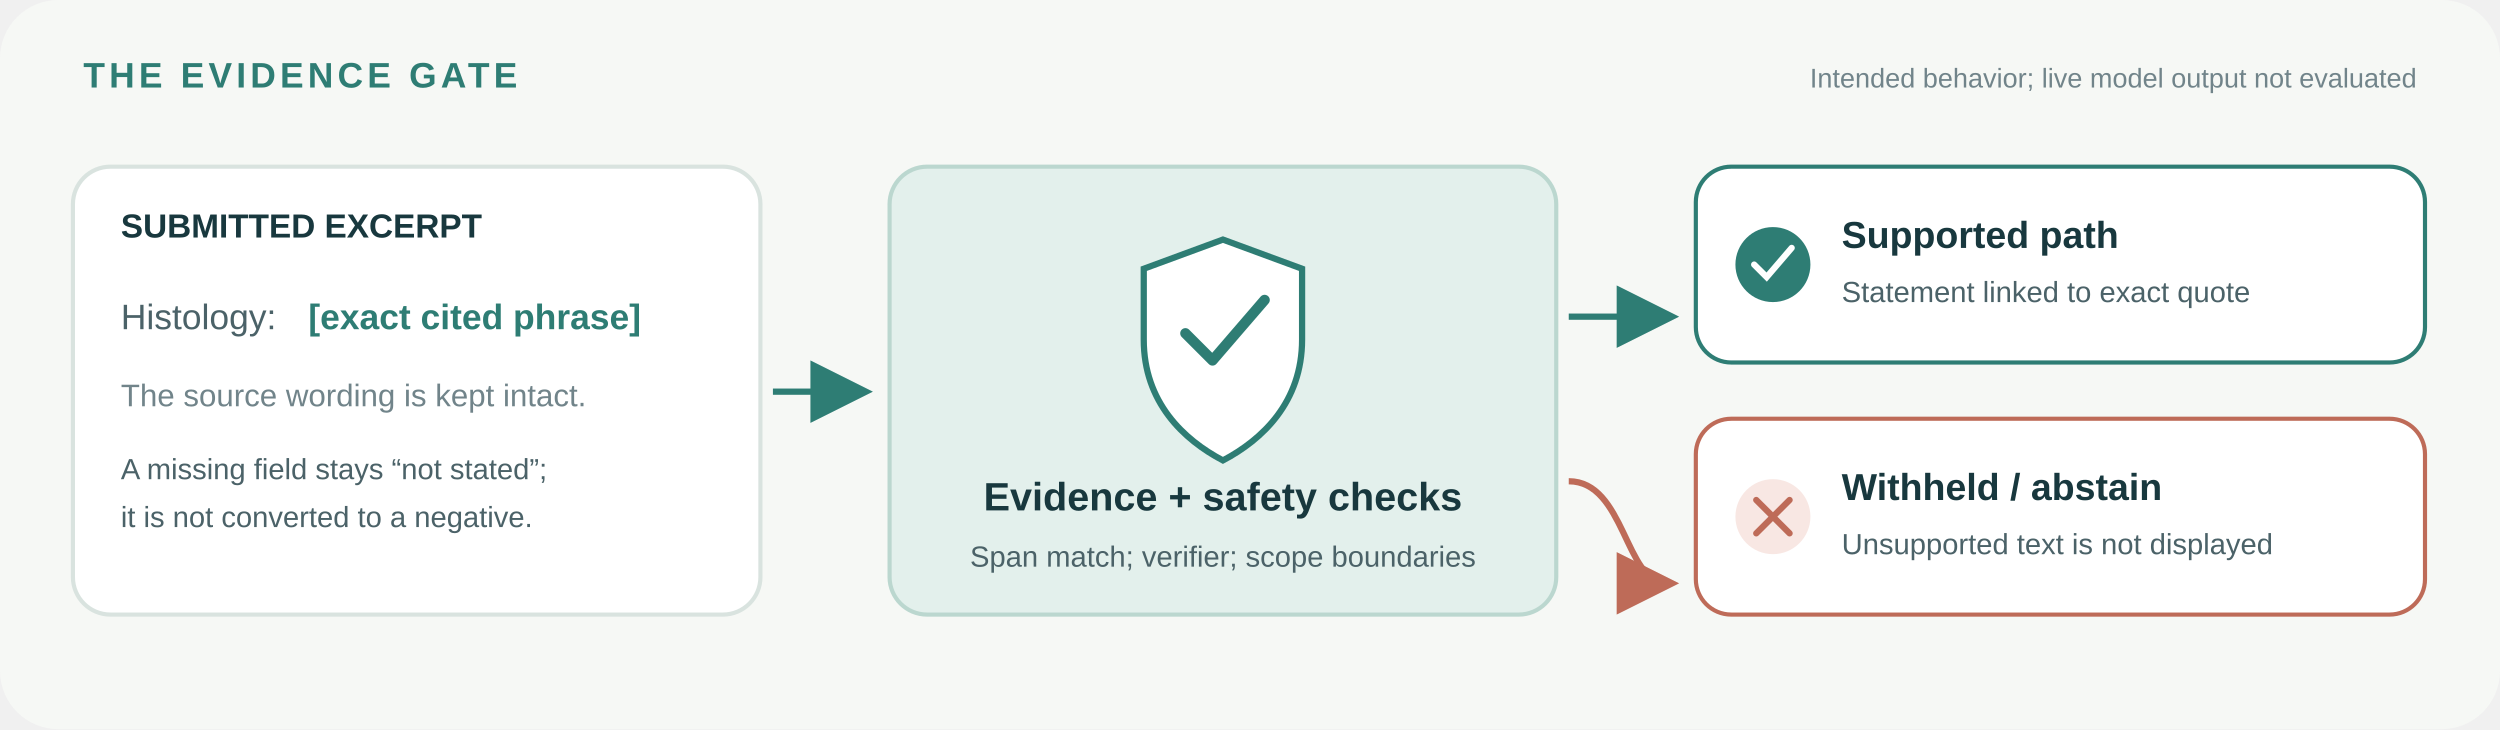
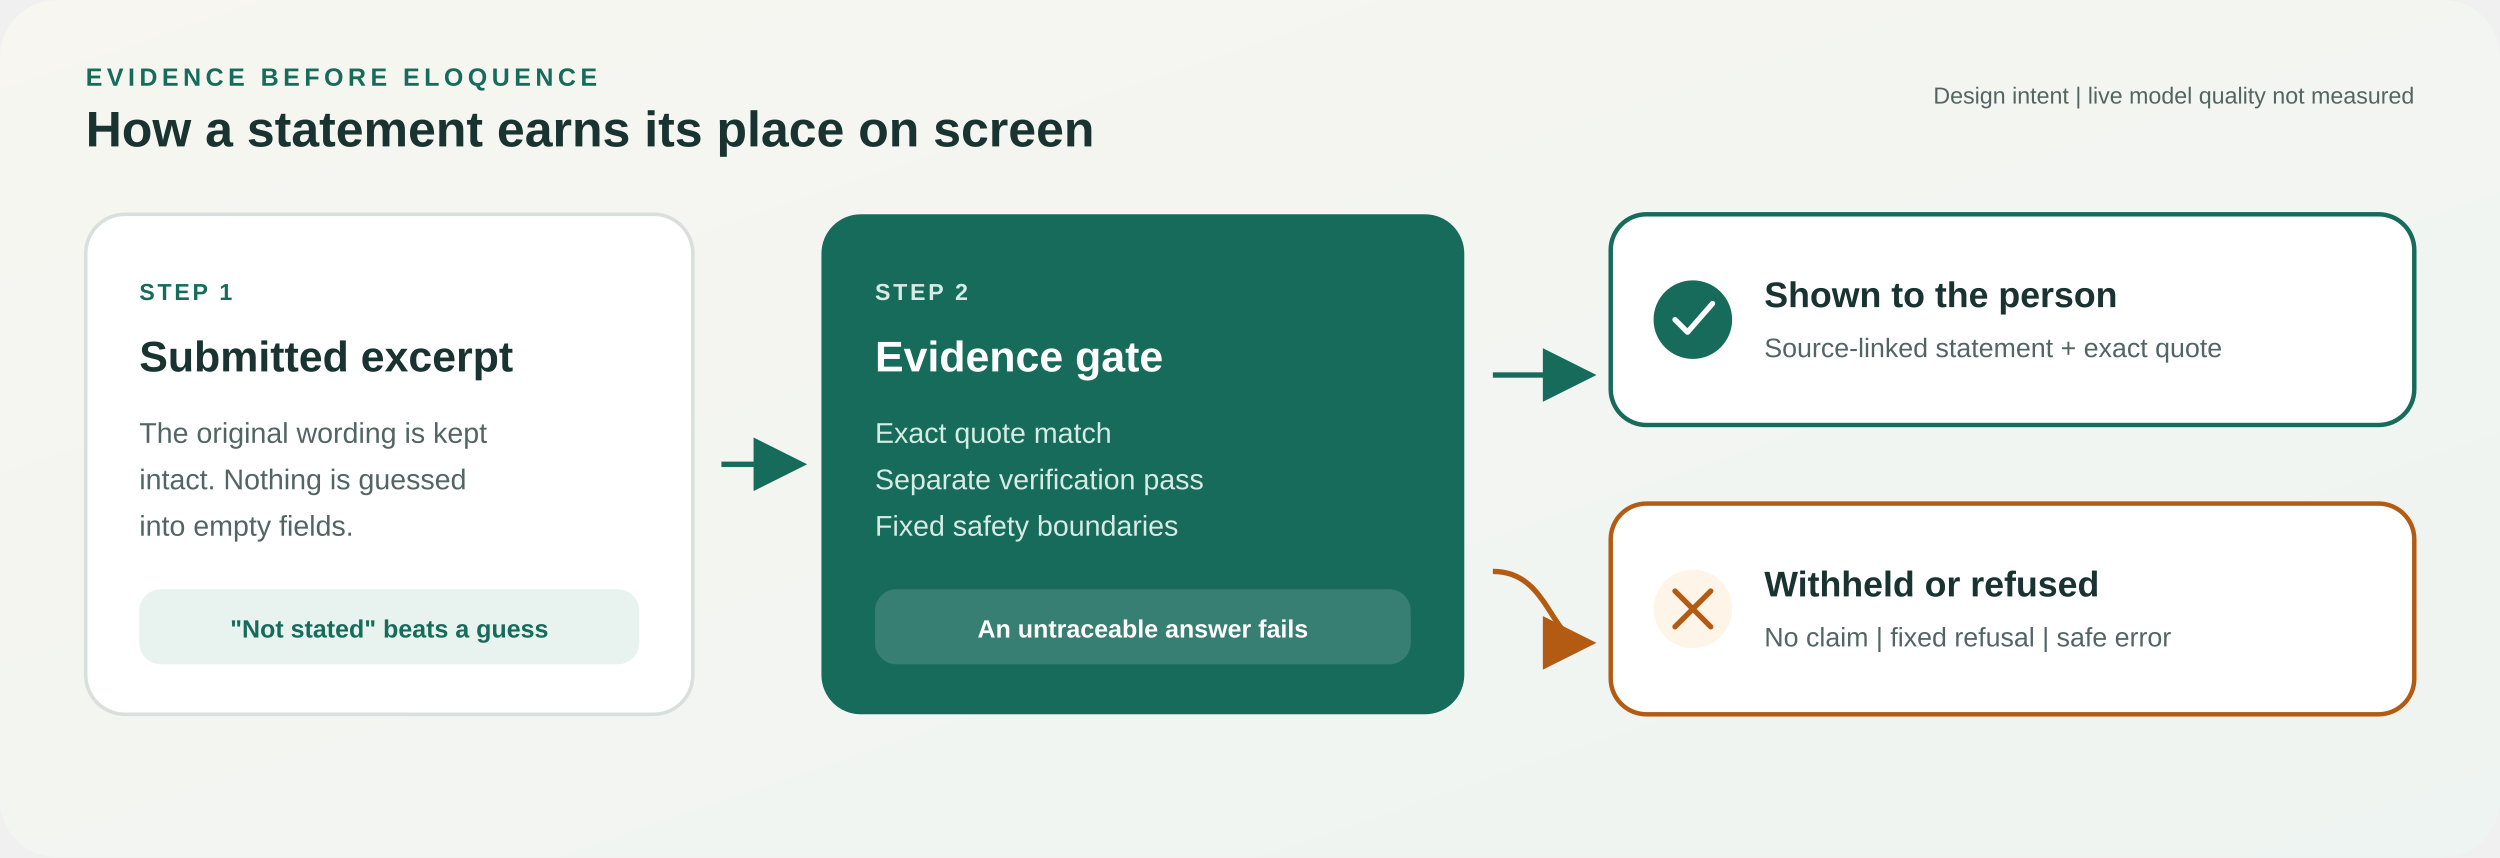
- <svg xmlns="http://www.w3.org/2000/svg" width="1200" height="350" viewBox="0 0 1200 350">
+ <svg xmlns="http://www.w3.org/2000/svg" width="1400" height="480" viewBox="0 0 1400 480">
  <defs>
-     <marker id="arrow3" markerWidth="10" markerHeight="10" refX="8" refY="5" orient="auto">
-       <path d="M0,0 L10,5 L0,10 z" fill="#2E7D74" />
+     <marker id="a1" markerWidth="10" markerHeight="10" refX="8" refY="5" orient="auto">
+       <path d="M0,0 L10,5 L0,10 z" fill="#176b5b" />
    </marker>
-     <marker id="arrow4" markerWidth="10" markerHeight="10" refX="8" refY="5" orient="auto">
-       <path d="M0,0 L10,5 L0,10 z" fill="#BE6B58" />
+     <marker id="a2" markerWidth="10" markerHeight="10" refX="8" refY="5" orient="auto">
+       <path d="M0,0 L10,5 L0,10 z" fill="#b45b13" />
    </marker>
+     <linearGradient id="g" x1="0" y1="0" x2="1" y2="1">
+       <stop offset="0%" stop-color="#f7f6f1" />
+       <stop offset="100%" stop-color="#eef4f1" />
+     </linearGradient>
  </defs>
-   <rect width="1200" height="350" rx="28" fill="#F6F8F5" />
-   <text x="40" y="42" font-family="Arial,sans-serif" font-size="17" font-weight="700" letter-spacing="2" fill="#2E7D74">THE EVIDENCE GATE</text>
-   <text x="1160" y="42" text-anchor="end" font-family="Arial,sans-serif" font-size="13" fill="#71848A">Intended behavior; live model output not evaluated</text>
-   <g font-family="Arial,sans-serif">
-     <rect x="35" y="80" width="330" height="215" rx="18" fill="#FFFFFF" stroke="#D9E3DF" stroke-width="2" />
-     <text x="58" y="114" font-size="16" font-weight="700" fill="#18383E">SUBMITTED EXCERPT</text>
-     <text x="58" y="158" font-size="17" fill="#4B6268">Histology: </text>
-     <text x="148" y="158" font-size="17" font-weight="700" fill="#2E7D74">[exact cited phrase]</text>
-     <text x="58" y="195" font-size="15" fill="#71848A">The source wording is kept intact.</text>
-     <text x="58" y="230" font-size="14" fill="#4B6268">A missing field stays “not stated”;</text>
-     <text x="58" y="253" font-size="14" fill="#4B6268">it is not converted to a negative.</text>
-     <path d="M371 188 H413" stroke="#2E7D74" stroke-width="3" marker-end="url(#arrow3)" />
-     <rect x="427" y="80" width="320" height="215" rx="18" fill="#E3F0EC" stroke="#BBD7CF" stroke-width="2" />
-     <path d="M587 115 l38 14 v34 c0 30 -19 48 -38 58 -19 -10 -38 -28 -38 -58 v-34z" fill="#FFFFFF" stroke="#2E7D74" stroke-width="3" />
-     <path d="M569 160 l13 13 25 -29" fill="none" stroke="#2E7D74" stroke-width="5" stroke-linecap="round" stroke-linejoin="round" />
-     <text x="587" y="245" text-anchor="middle" font-size="19" font-weight="700" fill="#18383E">Evidence + safety checks</text>
-     <text x="587" y="272" text-anchor="middle" font-size="14" fill="#4B6268">Span match; verifier; scope boundaries</text>
-     <path d="M753 152 H800" stroke="#2E7D74" stroke-width="3" marker-end="url(#arrow3)" />
-     <path d="M753 231 C780 231 780 280 800 280" stroke="#BE6B58" stroke-width="3" fill="none" marker-end="url(#arrow4)" />
-     <rect x="814" y="80" width="350" height="94" rx="17" fill="#FFFFFF" stroke="#2E7D74" stroke-width="2" />
-     <circle cx="851" cy="127" r="18" fill="#2E7D74" />
-     <path d="M842 127 l6 6 12 -14" fill="none" stroke="#FFFFFF" stroke-width="3" stroke-linecap="round" />
-     <text x="884" y="119" font-size="18" font-weight="700" fill="#18383E">Supported path</text>
-     <text x="884" y="145" font-size="14" fill="#4B6268">Statement linked to exact quote</text>
-     <rect x="814" y="201" width="350" height="94" rx="17" fill="#FFFFFF" stroke="#BE6B58" stroke-width="2" />
-     <circle cx="851" cy="248" r="18" fill="#F8E7E3" />
-     <path d="M843 240 l16 16 M859 240 l-16 16" stroke="#BE6B58" stroke-width="3" stroke-linecap="round" />
-     <text x="884" y="240" font-size="18" font-weight="700" fill="#18383E">Withheld / abstain</text>
-     <text x="884" y="266" font-size="14" fill="#4B6268">Unsupported text is not displayed</text>
+   <rect width="1400" height="480" rx="32" fill="url(#g)" />
+   <text x="48" y="48" font-family="Arial, Helvetica, sans-serif" font-size="14" font-weight="700" letter-spacing="2.5" fill="#176b5b">EVIDENCE BEFORE ELOQUENCE</text>
+   <text x="48" y="82" font-family="Arial, Helvetica, sans-serif" font-size="28" font-weight="700" fill="#193331">How a statement earns its place on screen</text>
+   <text x="1352" y="58" text-anchor="end" font-family="Arial, Helvetica, sans-serif" font-size="13" fill="#526562">Design intent  |  live model quality not measured</text>
+   <g font-family="Arial, Helvetica, sans-serif">
+     <rect x="48" y="120" width="340" height="280" rx="22" fill="#ffffff" stroke="#d8dfdc" stroke-width="2" />
+     <text x="78" y="168" font-size="13" font-weight="700" letter-spacing="1.5" fill="#176b5b">STEP 1</text>
+     <text x="78" y="208" font-size="24" font-weight="700" fill="#193331">Submitted excerpt</text>
+     <text x="78" y="248" font-size="16" fill="#526562">The original wording is kept</text>
+     <text x="78" y="274" font-size="16" fill="#526562">intact. Nothing is guessed</text>
+     <text x="78" y="300" font-size="16" fill="#526562">into empty fields.</text>
+     <rect x="78" y="330" width="280" height="42" rx="12" fill="#e8f3ef" />
+     <text x="218" y="357" text-anchor="middle" font-size="14" font-weight="700" fill="#176b5b">"Not stated" beats a guess</text>
+     <path d="M404 260 H446" stroke="#176b5b" stroke-width="3" marker-end="url(#a1)" />
+     <rect x="460" y="120" width="360" height="280" rx="22" fill="#176b5b" />
+     <text x="490" y="168" font-size="13" font-weight="700" letter-spacing="1.5" fill="#d7ebe5">STEP 2</text>
+     <text x="490" y="208" font-size="24" font-weight="700" fill="#ffffff">Evidence gate</text>
+     <text x="490" y="248" font-size="16" fill="#d7ebe5">Exact quote match</text>
+     <text x="490" y="274" font-size="16" fill="#d7ebe5">Separate verification pass</text>
+     <text x="490" y="300" font-size="16" fill="#d7ebe5">Fixed safety boundaries</text>
+     <rect x="490" y="330" width="300" height="42" rx="12" fill="rgba(255,255,255,0.14)" />
+     <text x="640" y="357" text-anchor="middle" font-size="14" font-weight="700" fill="#ffffff">An untraceable answer fails</text>
+     <path d="M836 210 H888" stroke="#176b5b" stroke-width="3" marker-end="url(#a1)" />
+     <path d="M836 320 C868 320 868 360 888 360" stroke="#b45b13" stroke-width="3" fill="none" marker-end="url(#a2)" />
+     <rect x="902" y="120" width="450" height="118" rx="20" fill="#ffffff" stroke="#176b5b" stroke-width="2.5" />
+     <circle cx="948" cy="179" r="22" fill="#176b5b" />
+     <path d="M938 179 l7 7 14 -16" fill="none" stroke="#ffffff" stroke-width="3" stroke-linecap="round" stroke-linejoin="round" />
+     <text x="988" y="172" font-size="20" font-weight="700" fill="#193331">Shown to the person</text>
+     <text x="988" y="200" font-size="15" fill="#526562">Source-linked statement + exact quote</text>
+     <rect x="902" y="282" width="450" height="118" rx="20" fill="#ffffff" stroke="#b45b13" stroke-width="2.5" />
+     <circle cx="948" cy="341" r="22" fill="#fff4e8" />
+     <path d="M938 331 l20 20 M958 331 l-20 20" stroke="#b45b13" stroke-width="3" stroke-linecap="round" />
+     <text x="988" y="334" font-size="20" font-weight="700" fill="#193331">Withheld or refused</text>
+     <text x="988" y="362" font-size="15" fill="#526562">No claim  |  fixed refusal  |  safe error</text>
  </g>
</svg>
